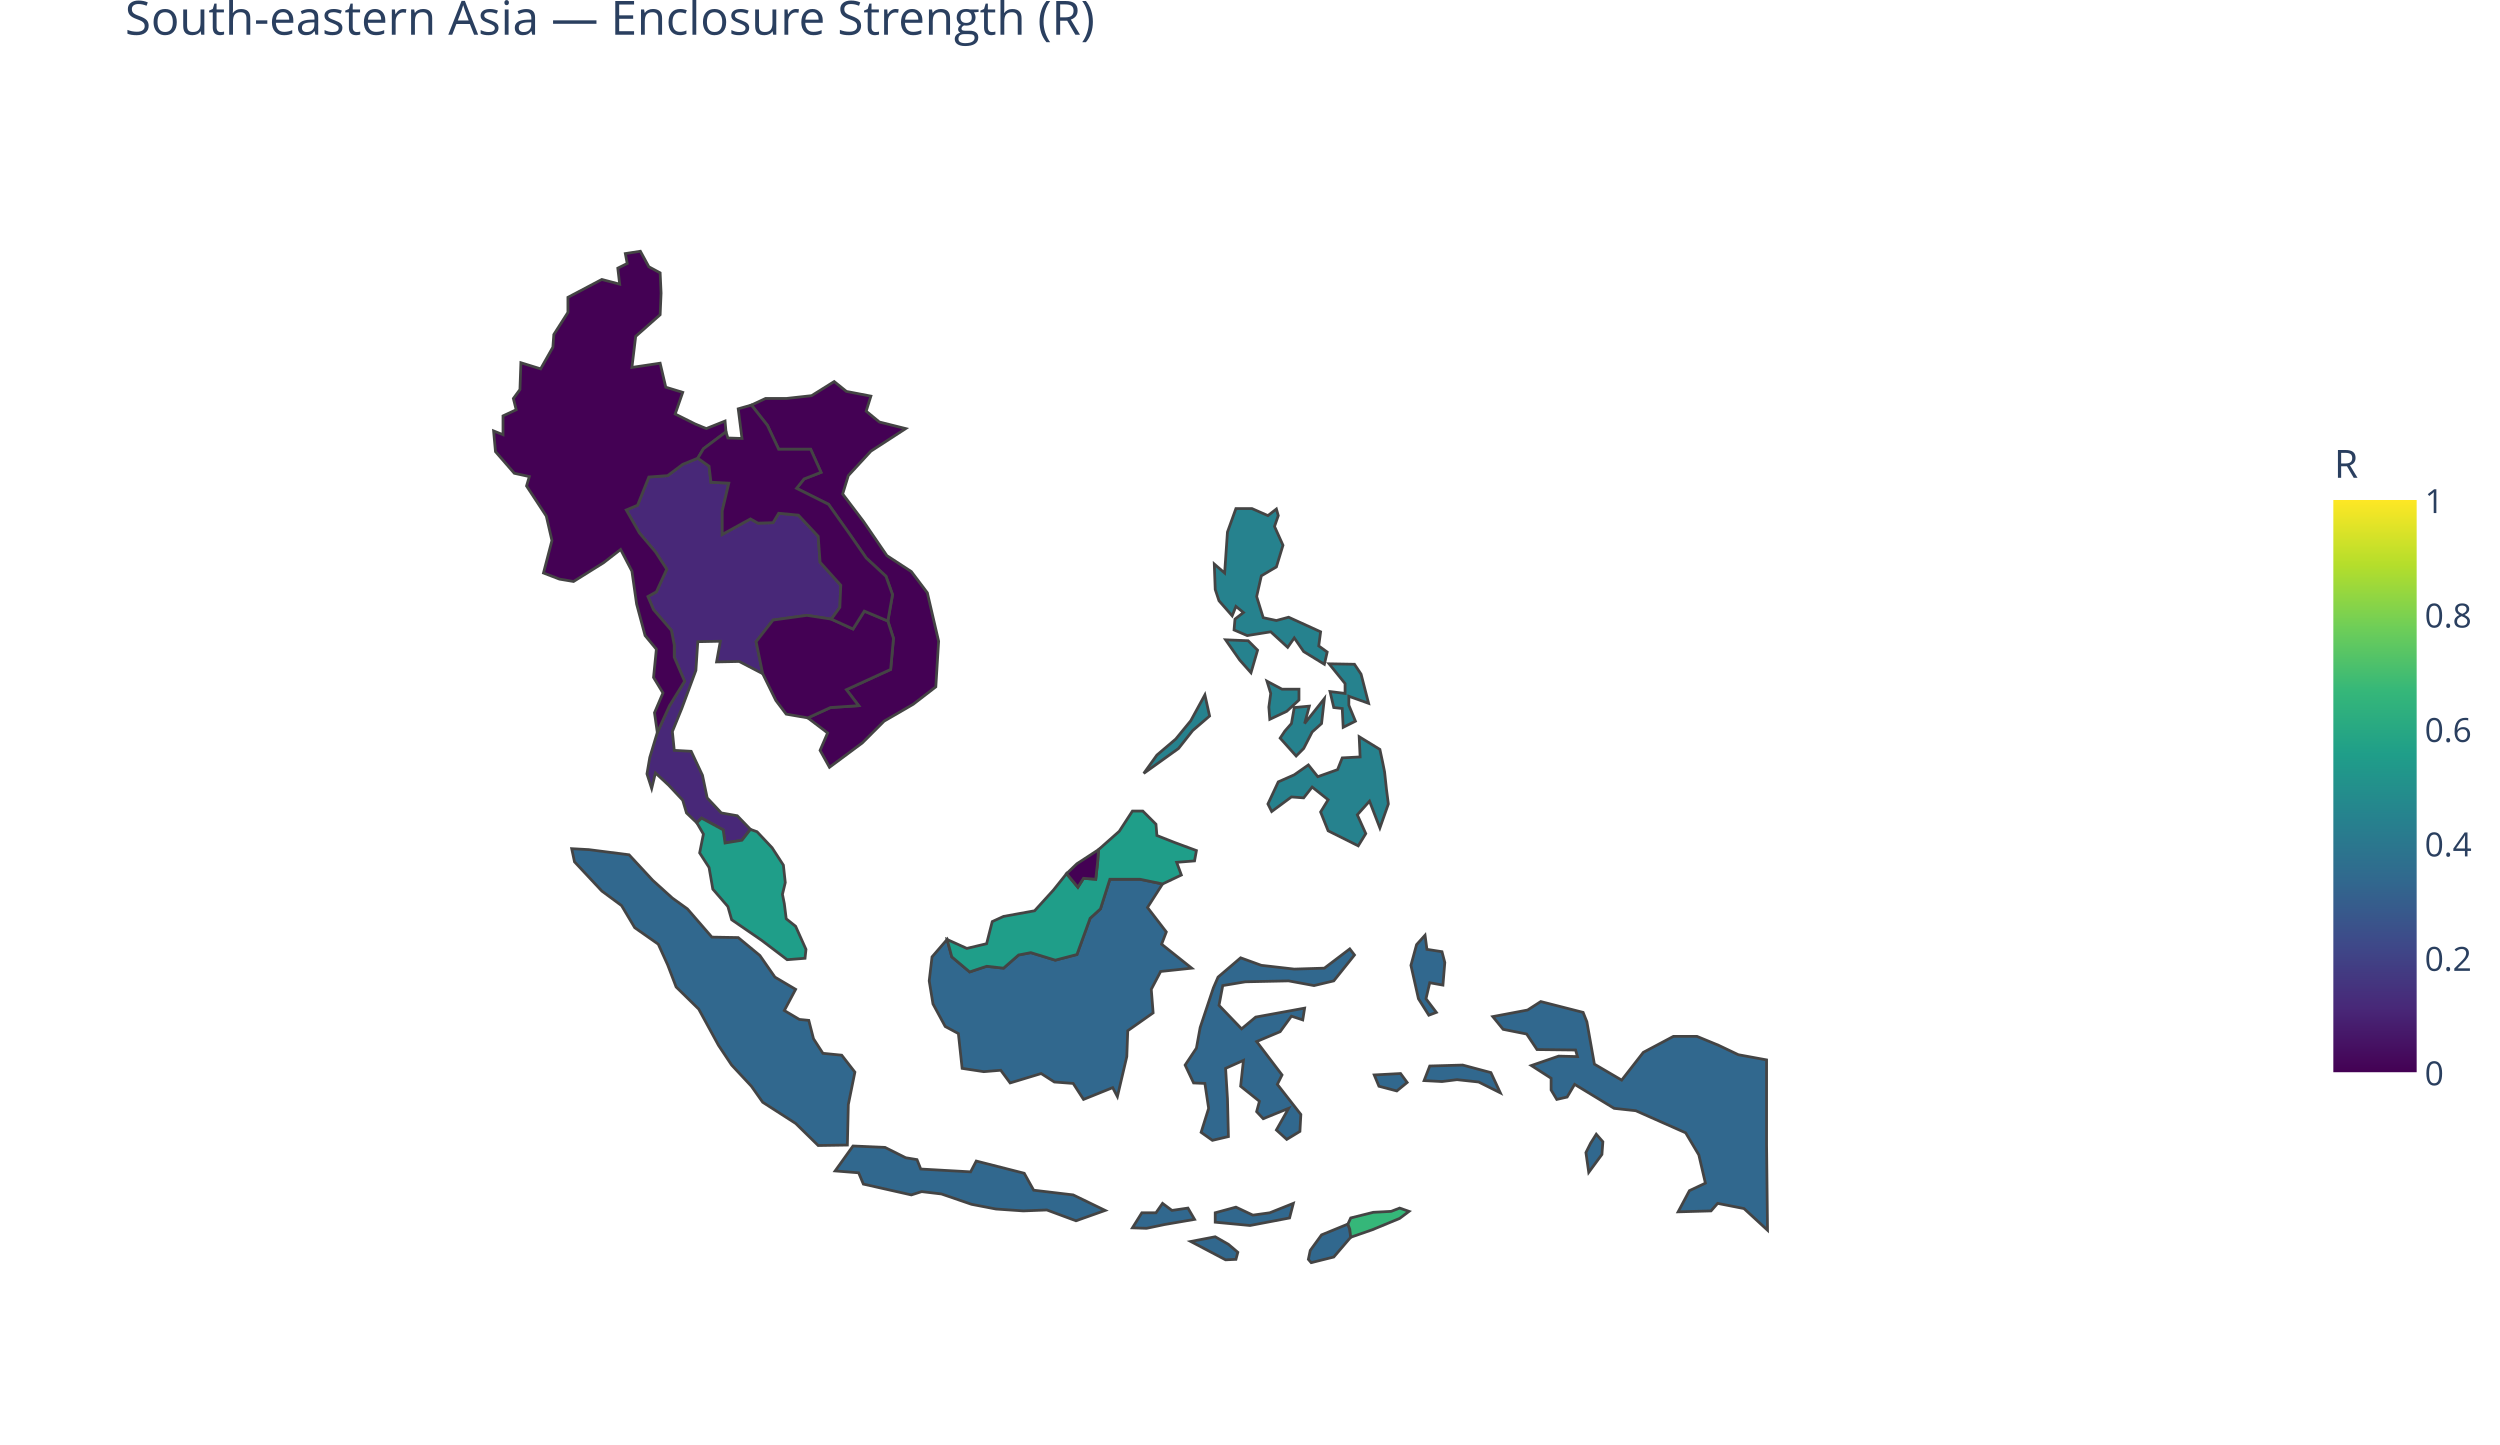
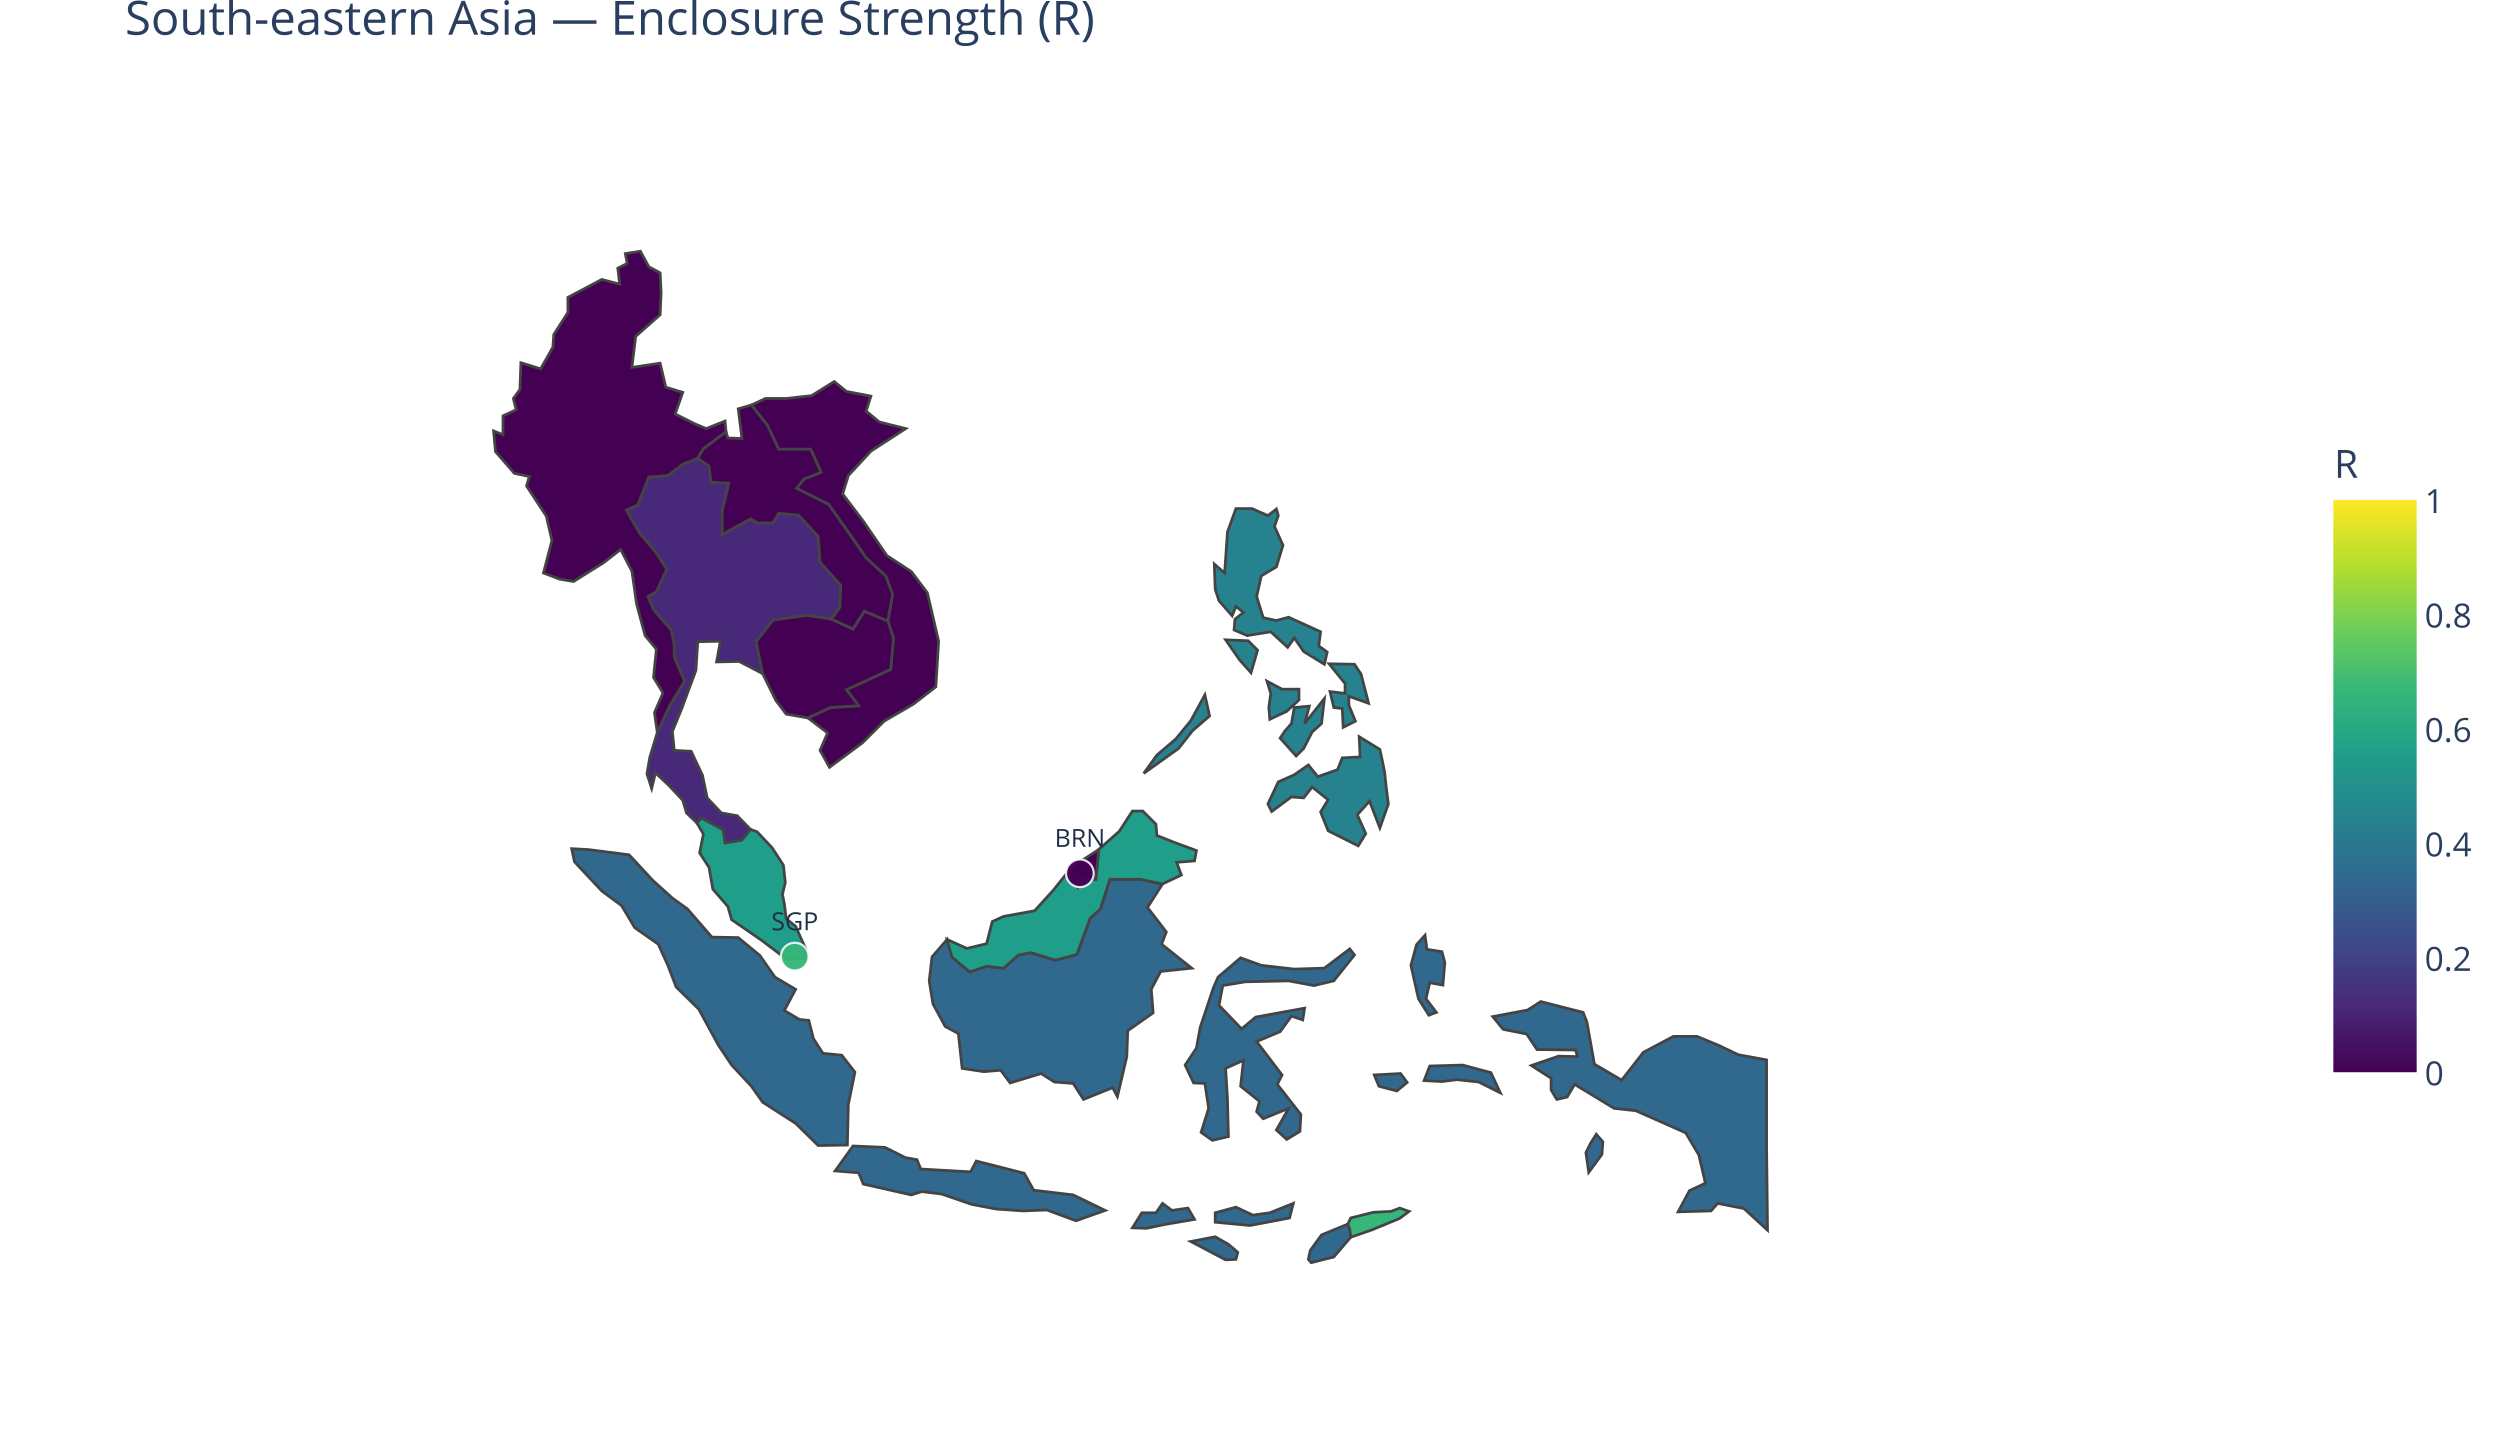
<svg xmlns="http://www.w3.org/2000/svg" class="main-svg" width="900" height="520" style="" viewBox="0 0 900 520">
  <rect x="0" y="0" width="900" height="520" style="fill: rgb(255, 255, 255); fill-opacity: 1;" />
-   <defs id="defs-931092">
+   <defs id="defs-58f807">
    <g class="clips">
-       <clipPath id="clip931092geo">
+       <clipPath id="clip58f807geo">
        <rect x="0" y="69.002" width="814" height="406.997" />
      </clipPath>
    </g>
    <g class="gradients">
-       <linearGradient x1="0" x2="0" y1="1" y2="0" id="g931092-cbcoloraxis">
+       <linearGradient x1="0" x2="0" y1="1" y2="0" id="g58f807-cbcoloraxis">
        <stop offset="0%" stop-color="rgb(68, 1, 84)" stop-opacity="1" />
        <stop offset="11.111%" stop-color="rgb(72, 40, 120)" stop-opacity="1" />
        <stop offset="22.222%" stop-color="rgb(62, 73, 137)" stop-opacity="1" />
        <stop offset="33.333%" stop-color="rgb(49, 104, 142)" stop-opacity="1" />
        <stop offset="44.444%" stop-color="rgb(38, 130, 142)" stop-opacity="1" />
        <stop offset="55.556%" stop-color="rgb(31, 158, 137)" stop-opacity="1" />
        <stop offset="66.667%" stop-color="rgb(53, 183, 121)" stop-opacity="1" />
        <stop offset="77.778%" stop-color="rgb(110, 206, 88)" stop-opacity="1" />
        <stop offset="88.889%" stop-color="rgb(181, 222, 43)" stop-opacity="1" />
        <stop offset="100%" stop-color="rgb(253, 231, 37)" stop-opacity="1" />
      </linearGradient>
    </g>
    <g class="patterns" />
  </defs>
  <g class="bglayer" />
  <g class="layer-below">
    <g class="imagelayer" />
    <g class="shapelayer" />
  </g>
  <g class="cartesianlayer" />
  <g class="polarlayer" />
  <g class="smithlayer" />
  <g class="ternarylayer" />
  <g class="geolayer">
-     <g class="geo geo" clip-path="url(#clip931092geo)">
+     <g class="geo geo" clip-path="url(#clip58f807geo)">
      <g class="layer bg">
        <rect x="0" y="69.002" width="814" height="406.997" style="pointer-events: all; fill: rgb(255, 255, 255); fill-opacity: 1;" />
      </g>
      <g class="layer backplot">
        <g class="choroplethlayer">
          <g class="trace choropleth">
            <path class="choroplethlocation" fill="rgb(49, 104, 142)" d="M635.964,381.563L635.964,412.215L636.303,442.868L627.835,435.078L618.351,433.215L615.98,435.925L604.126,436.263L608.19,428.643L613.948,425.933L611.577,415.772L606.835,407.812L588.884,399.853L581.094,399.006L566.868,390.369L564.159,394.942L560.433,395.788L558.401,392.401L558.401,388.167L551.288,383.595L561.11,380.208L567.884,380.377L567.207,378.006L553.32,377.837L549.594,372.248L541.127,370.555L537.401,365.982L549.933,363.611L554.675,360.563L569.917,364.458L571.271,367.845L573.981,383.087L583.804,388.845L591.594,378.853L602.432,373.095L610.9,373.095L618.69,376.313L625.803,379.7ZM485.241,440.667L485.918,442.529L486.257,445.408L480.16,452.521L472.031,454.553L471.015,453.368L471.692,450.15L475.757,444.562ZM571.949,422.038L570.933,414.925L572.626,411.538L574.659,408.32L577.029,411.03L576.691,415.602ZM418.516,318.225L413.097,326.693L419.871,335.499L418.177,339.902L429.016,348.539L417.839,349.725L414.451,356.16L415.129,364.628L405.984,371.063L405.645,380.377L402.258,394.772L400.565,391.554L390.065,395.788L386.339,390.03L379.565,389.522L374.823,386.474L363.646,389.861L360.259,385.288L354.162,385.797L346.372,384.611L345.017,372.079L340.275,369.539L335.872,361.41L334.517,353.112L335.533,344.475L340.953,338.209L342.646,344.475L349.082,349.894L355.178,347.862L361.275,348.539L366.694,343.797L371.097,342.95L379.904,345.66L387.694,343.628L392.436,330.588L396.161,327.201L399.549,316.532L410.387,316.532ZM526.563,383.426L536.724,386.135L540.111,393.417L532.321,389.522L524.53,388.676L519.111,389.353L512.676,389.014L514.708,383.764ZM502.853,392.74L496.418,391.046L494.724,386.982L504.208,386.474L506.579,389.692ZM513.014,336.684L513.692,341.765L519.111,342.612L520.127,346.507L519.45,354.636L514.708,353.789L513.353,359.547L517.079,364.458L514.369,365.474L510.643,359.547L507.934,347.523L509.966,340.071ZM465.935,348.878L476.773,348.539L485.918,341.596L487.612,343.797L480.16,353.112L473.047,354.805L463.902,353.112L448.322,353.45L440.193,354.805L438.838,361.918L446.967,370.385L452.048,366.152L469.66,362.934L468.983,367.168L464.918,365.813L460.854,371.402L452.386,374.958L461.531,386.982L459.838,390.369L468.305,401.208L467.967,407.304L463.225,410.183L459.499,406.796L463.902,399.006L454.757,402.732L452.386,400.191L453.402,396.466L446.628,391.046L447.644,381.732L441.209,384.611L441.887,395.619L442.225,409.167L436.467,410.522L432.403,407.643L435.112,399.006L433.758,390.03L429.693,389.861L426.645,383.426L430.709,377.329L432.064,369.877L436.806,355.652L438.499,351.757L446.628,344.813L454.08,347.523ZM441.209,453.537L428.677,446.933L437.483,445.239L442.225,447.949L445.612,450.828L444.935,453.368ZM451.032,437.449L457.128,436.602L465.596,433.215L464.241,438.465L450.015,441.175L437.483,439.989L437.483,436.602L444.935,434.57ZM421.903,435.755L427.661,434.909L430.032,438.973L419.193,440.836L412.758,442.191L407.677,442.021L411.064,436.602L416.145,436.602L418.516,433.215ZM330.114,417.465L331.469,420.852L349.42,421.869L351.453,417.973L368.726,422.377L372.113,428.473L386.339,430.167L397.855,435.755L387.355,439.481L376.855,435.586L368.388,435.925L358.565,435.247L349.759,433.554L338.92,429.828L331.808,428.981L328.082,430.167L310.808,426.272L309.115,422.207L300.647,421.53L307.082,412.554L318.598,413.062L326.05,416.788ZM291.163,367.337L292.857,373.942L296.244,379.192L303.018,379.869L307.76,385.966L305.389,397.651L305.05,412.215L294.55,412.385L286.421,404.425L274.567,396.804L270.502,391.046L263.389,383.426L258.648,376.313L251.535,363.273L243.406,355.313L240.358,347.354L236.971,339.902L228.503,333.975L223.761,326.015L216.648,320.765L206.826,310.266L205.81,305.524L211.906,305.862L226.471,307.725L234.938,316.87L242.051,323.306L247.47,327.201L256.277,337.362L265.76,337.531L273.551,343.967L278.97,351.757L286.421,356.16L282.357,363.781L287.776,366.998Z" style="stroke: rgb(68, 68, 68); stroke-opacity: 1; stroke-width: 1px; opacity: 1;" />
            <path class="choroplethlocation" fill="rgb(72, 40, 120)" d="M299.292,222.88L290.486,221.525L278.292,223.219L272.196,231.009L274.567,242.525L266.099,238.122L257.97,238.291L259.325,230.839L251.196,231.009L250.519,241.339L245.438,255.057L242.051,263.355L242.729,270.129L248.825,270.468L252.89,279.105L254.583,287.234L259.664,292.653L265.422,293.669L270.164,298.58L267.115,302.475L261.019,303.491L260.341,298.75L252.551,294.516L250.857,296.209L247.132,292.653L245.777,288.08L240.696,282.661L235.954,278.258L234.6,283.847L232.906,278.597L233.922,272.669L236.632,263.694L241.035,254.041L246.454,245.234L242.729,236.597L242.729,232.194L241.712,226.944L235.277,219.493L233.245,214.751L236.293,213.057L240.019,204.929L235.954,198.663L230.196,191.888L225.455,183.59L229.519,181.897L233.584,171.736L240.358,171.227L245.777,167.163L251.196,164.961L255.261,167.84L255.938,173.598L262.373,173.937L260.002,183.929L260.002,192.396L270.164,186.808L272.873,188.332L278.292,188.163L280.325,184.776L287.437,185.453L294.55,193.074L295.228,202.388L302.679,210.687L302.34,218.646Z" style="stroke: rgb(68, 68, 68); stroke-opacity: 1; stroke-width: 1px; opacity: 1;" />
            <path class="choroplethlocation" fill="rgb(68, 1, 84)" d="M290.824,258.444L298.953,254.718L309.115,254.041L304.711,248.283L320.63,241.001L321.647,229.823L319.614,223.557L321.308,214.074L318.937,207.469L311.824,200.864L306.066,192.566L298.276,181.558L286.76,175.8L289.47,172.413L295.566,170.042L291.841,161.744L280.325,161.744L276.26,153.107L270.502,145.825L275.583,143.454L283.034,143.454L292.179,142.438L300.308,137.357L304.711,140.913L313.518,142.607L311.824,148.026L316.566,151.921L326.05,154.292L313.518,162.421L305.389,171.227L303.357,177.832L310.808,187.655L319.276,200.017L328.082,205.775L333.84,213.396L337.904,230.839L336.888,247.267L328.759,253.533L318.26,259.629L310.469,267.419L298.615,276.226L295.228,270.129L297.937,263.863Z" style="stroke: rgb(68, 68, 68); stroke-opacity: 1; stroke-width: 1px; opacity: 1;" />
            <path class="choroplethlocation" fill="rgb(38, 130, 142)" d="M446.29,237.613L441.209,230.331L449.338,230.67L452.725,234.057L450.354,242.186ZM462.547,263.186L464.918,260.476L465.935,254.718L471.354,254.21L469.66,260.476L476.773,251.5L475.757,260.476L472.37,263.524L469.322,269.452L466.612,272.161L460.854,265.726ZM498.45,277.919L499.128,284.185L499.805,289.435L496.757,298.072L493.031,288.419L488.628,293.33L491.676,300.104L488.966,304.508L478.128,299.088L475.418,292.314L478.128,287.911L472.37,283.339L469.322,287.234L464.918,286.895L457.806,292.145L456.451,289.435L460.177,281.476L465.935,278.935L471.015,275.379L474.402,279.613L481.515,277.073L483.208,272.839L489.644,272.5L489.305,265.218L496.757,269.79L497.773,274.532ZM424.274,269.452L411.742,278.427L416.484,271.823L423.258,266.065L428.677,259.46L433.758,250.146L435.451,257.766L429.354,263.016ZM460.177,185.622L458.822,189.517L461.87,196.292L459.499,204.082L454.08,207.299L452.386,214.751L454.757,222.372L459.499,223.388L463.902,222.202L475.418,227.452L474.741,232.533L477.789,234.734L476.773,239.138L469.322,234.565L465.935,229.654L463.564,233.041L457.467,227.452L448.999,228.807L444.257,226.775L444.596,222.88L447.644,220.509L444.935,218.307L443.58,221.694L438.838,216.275L437.483,212.211L437.145,203.066L440.87,206.283L441.887,191.55L444.935,183.082L450.693,183.082L456.451,185.622L459.499,183.251ZM457.467,249.637L456.112,245.234L461.531,248.113L467.628,248.113L467.628,252.008L463.225,256.073L457.128,258.952L456.79,254.549ZM489.983,242.694L492.692,253.194L485.579,250.654L485.579,253.871L487.95,259.629L483.547,261.831L483.208,255.057L480.16,254.718L478.805,248.96L484.225,249.637L484.225,246.081L478.467,238.968L487.612,239.138Z" style="stroke: rgb(68, 68, 68); stroke-opacity: 1; stroke-width: 1px; opacity: 1;" />
            <path class="choroplethlocation" fill="rgb(31, 158, 137)" d="M250.857,296.209L252.551,294.516L260.341,298.75L261.019,303.491L267.115,302.475L270.164,298.58L272.534,299.427L277.954,305.185L282.018,311.451L282.696,317.717L281.679,321.951L282.357,325.338L283.034,330.757L286.421,333.467L290.147,341.765L289.808,344.983L283.373,345.491L274.228,338.547L263.389,331.096L262.035,326.354L256.615,320.088L255.261,312.298L251.874,307.048L253.228,300.274ZM418.516,318.225L410.387,316.532L399.549,316.532L396.161,327.201L392.436,330.588L387.694,343.628L379.904,345.66L371.097,342.95L366.694,343.797L361.275,348.539L355.178,347.862L349.082,349.894L342.646,344.475L340.953,338.209L348.065,341.426L355.178,339.733L357.21,331.773L361.275,329.91L372.452,327.878L379.226,320.427L383.968,314.499L388.033,319.411L390.065,316.193L394.468,316.532L395.145,310.435L395.484,305.862L402.936,299.258L407.677,291.975L411.403,291.975L416.145,296.717L416.484,300.782L422.919,303.322L430.709,306.201L430.032,309.927L423.597,310.435L425.29,315.007Z" style="stroke: rgb(68, 68, 68); stroke-opacity: 1; stroke-width: 1px; opacity: 1;" />
            <path class="choroplethlocation" fill="rgb(53, 183, 121)" style="stroke: rgb(68, 68, 68); stroke-opacity: 1; stroke-width: 1px; opacity: 1;" />
            <path class="choroplethlocation" fill="rgb(68, 1, 84)" d="M251.196,164.961L245.777,167.163L240.358,171.227L233.584,171.736L229.519,181.897L225.455,183.59L230.196,191.888L235.954,198.663L240.019,204.929L236.293,213.057L233.245,214.751L235.277,219.493L241.712,226.944L242.729,232.194L242.729,236.597L246.454,245.234L241.035,254.041L236.632,263.694L235.616,256.581L238.664,249.468L235.277,243.88L236.293,233.718L232.229,228.807L229.18,217.461L227.487,205.606L223.422,197.816L217.326,202.558L206.487,209.332L201.407,208.485L195.649,206.283L198.697,194.598L196.665,185.792L189.552,174.953L190.568,171.566L185.149,170.381L178.375,162.591L177.697,155.139L181.084,156.494L181.084,149.72L185.826,147.518L184.81,143.454L187.181,140.236L187.52,130.583L194.633,132.785L199.036,124.994L199.374,120.422L204.455,112.462L204.455,107.043L216.648,100.608L223.084,102.301L222.406,96.543L225.793,94.85L225.116,91.293L230.535,90.447L233.584,96.035L237.648,98.237L237.987,105.519L237.648,113.309L228.842,121.099L227.487,132.277L237.648,130.752L239.68,139.389L245.777,141.252L243.067,149.042L250.18,152.599L254.244,154.292L261.019,151.583L261.357,155.478L253.228,161.574Z" style="stroke: rgb(68, 68, 68); stroke-opacity: 1; stroke-width: 1px; opacity: 1;" />
            <path class="choroplethlocation" fill="rgb(68, 1, 84)" d="M274.567,242.525L272.196,231.009L278.292,223.219L290.486,221.525L299.292,222.88L307.082,226.436L311.147,220.001L319.614,223.557L321.647,229.823L320.63,241.001L304.711,248.283L309.115,254.041L298.953,254.718L290.824,258.444L283.034,257.089L279.309,252.178Z" style="stroke: rgb(68, 68, 68); stroke-opacity: 1; stroke-width: 1px; opacity: 1;" />
            <path class="choroplethlocation" fill="rgb(68, 1, 84)" d="M319.614,223.557L311.147,220.001L307.082,226.436L299.292,222.88L302.34,218.646L302.679,210.687L295.228,202.388L294.55,193.074L287.437,185.453L280.325,184.776L278.292,188.163L272.873,188.332L270.164,186.808L260.002,192.396L260.002,183.929L262.373,173.937L255.938,173.598L255.261,167.84L251.196,164.961L253.228,161.574L261.357,155.478L262.035,157.679L267.115,157.849L265.76,147.179L270.502,145.825L276.26,153.107L280.325,161.744L291.841,161.744L295.566,170.042L289.47,172.413L286.76,175.8L298.276,181.558L306.066,192.566L311.824,200.864L318.937,207.469L321.308,214.074Z" style="stroke: rgb(68, 68, 68); stroke-opacity: 1; stroke-width: 1px; opacity: 1;" />
            <path class="choroplethlocation" fill="rgb(68, 1, 84)" d="M395.484,305.862L395.145,310.435L394.468,316.532L390.065,316.193L388.033,319.411L383.968,314.499L387.694,310.943Z" style="stroke: rgb(68, 68, 68); stroke-opacity: 1; stroke-width: 1px; opacity: 1;" />
            <path class="choroplethlocation" fill="rgb(53, 183, 121)" d="M485.241,440.667L486.257,438.465L494.386,436.433L500.821,436.094L503.869,434.909L507.256,436.094L503.869,438.634L494.047,442.699L486.257,445.408L485.918,442.529Z" style="stroke: rgb(68, 68, 68); stroke-opacity: 1; stroke-width: 1px; opacity: 1;" />
          </g>
        </g>
      </g>
      <g class="layer frontplot">
-         <g class="scatterlayer" />
+         <g class="scatterlayer">
+           <g class="trace scattergeo" style="opacity: 1;">
+             <path class="point" d="M5,0A5,5 0 1,1 0,-5A5,5 0 0,1 5,0Z" transform="translate(286.1167,344.3912)" style="opacity: 0.95; stroke-width: 0.8px; fill: rgb(53, 183, 121); fill-opacity: 1; stroke: rgb(255, 255, 255); stroke-opacity: 0.9;" />
+             <path class="point" d="M5,0A5,5 0 1,1 0,-5A5,5 0 0,1 5,0Z" transform="translate(388.7526,314.3813)" style="opacity: 0.95; stroke-width: 0.8px; fill: rgb(68, 1, 84); fill-opacity: 1; stroke: rgb(255, 255, 255); stroke-opacity: 0.9;" />
+             <g transform="translate(0,-9.5)">
+               <text x="0" y="0" text-anchor="middle" transform="translate(286.1167,344.3912)" style="font-family: 'Open Sans', verdana, arial, sans-serif; font-size: 9px; fill: rgb(31, 47, 70); fill-opacity: 1; white-space: pre;">SGP</text>
+             </g>
+             <g transform="translate(0,-9.5)">
+               <text x="0" y="0" text-anchor="middle" transform="translate(388.7526,314.3813)" style="font-family: 'Open Sans', verdana, arial, sans-serif; font-size: 9px; fill: rgb(31, 47, 70); fill-opacity: 1; white-space: pre;">BRN</text>
+             </g>
+           </g>
+         </g>
      </g>
    </g>
  </g>
  <g class="funnelarealayer" />
  <g class="pielayer" />
  <g class="iciclelayer" />
  <g class="treemaplayer" />
  <g class="sunburstlayer" />
  <g class="glimages" />
-   <defs id="topdefs-931092">
+   <defs id="topdefs-58f807">
    <g class="clips" />
  </defs>
  <g class="layer-above">
    <g class="imagelayer" />
    <g class="shapelayer" />
  </g>
  <g class="infolayer">
    <g class="cbcoloraxis colorbar" transform="translate(0,25)">
      <rect class="cbbg" x="830" y="124" width="69.641" height="248" style="fill: rgb(0, 0, 0); fill-opacity: 0; stroke: rgb(68, 68, 68); stroke-opacity: 1; stroke-width: 0;" />
      <g class="cbfills" transform="translate(0,155)">
-         <rect class="cbfill gradient_filled" x="840" y="0" width="30" height="206" style="fill: url('#g931092-cbcoloraxis');" />
+         <rect class="cbfill gradient_filled" x="840" y="0" width="30" height="206" style="fill: url('#g58f807-cbcoloraxis');" />
      </g>
      <g class="cblines" transform="translate(0,155)" />
      <g class="cbaxis crisp" transform="translate(0,-25)">
        <g class="ycbcoloraxistick">
          <text text-anchor="start" x="872.9" y="4.2" transform="translate(0,386.5)" style="font-family: 'Open Sans', verdana, arial, sans-serif; font-size: 12px; fill: rgb(42, 63, 95); fill-opacity: 1; white-space: pre; opacity: 1;">0</text>
        </g>
        <g class="ycbcoloraxistick">
          <text text-anchor="start" x="872.9" y="4.2" style="font-family: 'Open Sans', verdana, arial, sans-serif; font-size: 12px; fill: rgb(42, 63, 95); fill-opacity: 1; white-space: pre; opacity: 1;" transform="translate(0,345.3)">0.2</text>
        </g>
        <g class="ycbcoloraxistick">
          <text text-anchor="start" x="872.9" y="4.2" style="font-family: 'Open Sans', verdana, arial, sans-serif; font-size: 12px; fill: rgb(42, 63, 95); fill-opacity: 1; white-space: pre; opacity: 1;" transform="translate(0,304.1)">0.4</text>
        </g>
        <g class="ycbcoloraxistick">
          <text text-anchor="start" x="872.9" y="4.2" style="font-family: 'Open Sans', verdana, arial, sans-serif; font-size: 12px; fill: rgb(42, 63, 95); fill-opacity: 1; white-space: pre; opacity: 1;" transform="translate(0,262.9)">0.6</text>
        </g>
        <g class="ycbcoloraxistick">
          <text text-anchor="start" x="872.9" y="4.2" style="font-family: 'Open Sans', verdana, arial, sans-serif; font-size: 12px; fill: rgb(42, 63, 95); fill-opacity: 1; white-space: pre; opacity: 1;" transform="translate(0,221.7)">0.8</text>
        </g>
        <g class="ycbcoloraxistick">
          <text text-anchor="start" x="872.9" y="4.2" style="font-family: 'Open Sans', verdana, arial, sans-serif; font-size: 12px; fill: rgb(42, 63, 95); fill-opacity: 1; white-space: pre; opacity: 1;" transform="translate(0,180.5)">1</text>
        </g>
      </g>
      <g class="cbtitleunshift" transform="translate(0,-25)">
        <g class="cbtitle" transform="">
          <text class="ycbcoloraxistitle" x="840.28" y="172" text-anchor="start" style="font-family: 'Open Sans', verdana, arial, sans-serif; font-size: 14px; fill: rgb(42, 63, 95); opacity: 1; font-weight: normal; white-space: pre;">R</text>
        </g>
      </g>
      <rect class="cboutline" x="840" y="156" width="30" height="206" style="stroke: rgb(68, 68, 68); stroke-opacity: 1; fill: none; stroke-width: 0;" />
    </g>
    <g class="g-gtitle">
      <text class="gtitle" x="45" y="12.5" text-anchor="start" dy="0em" style="font-family: 'Open Sans', verdana, arial, sans-serif; font-size: 17px; fill: rgb(42, 63, 95); opacity: 1; font-weight: normal; white-space: pre;">South-eastern Asia — Enclosure Strength (R)</text>
    </g>
  </g>
</svg>
